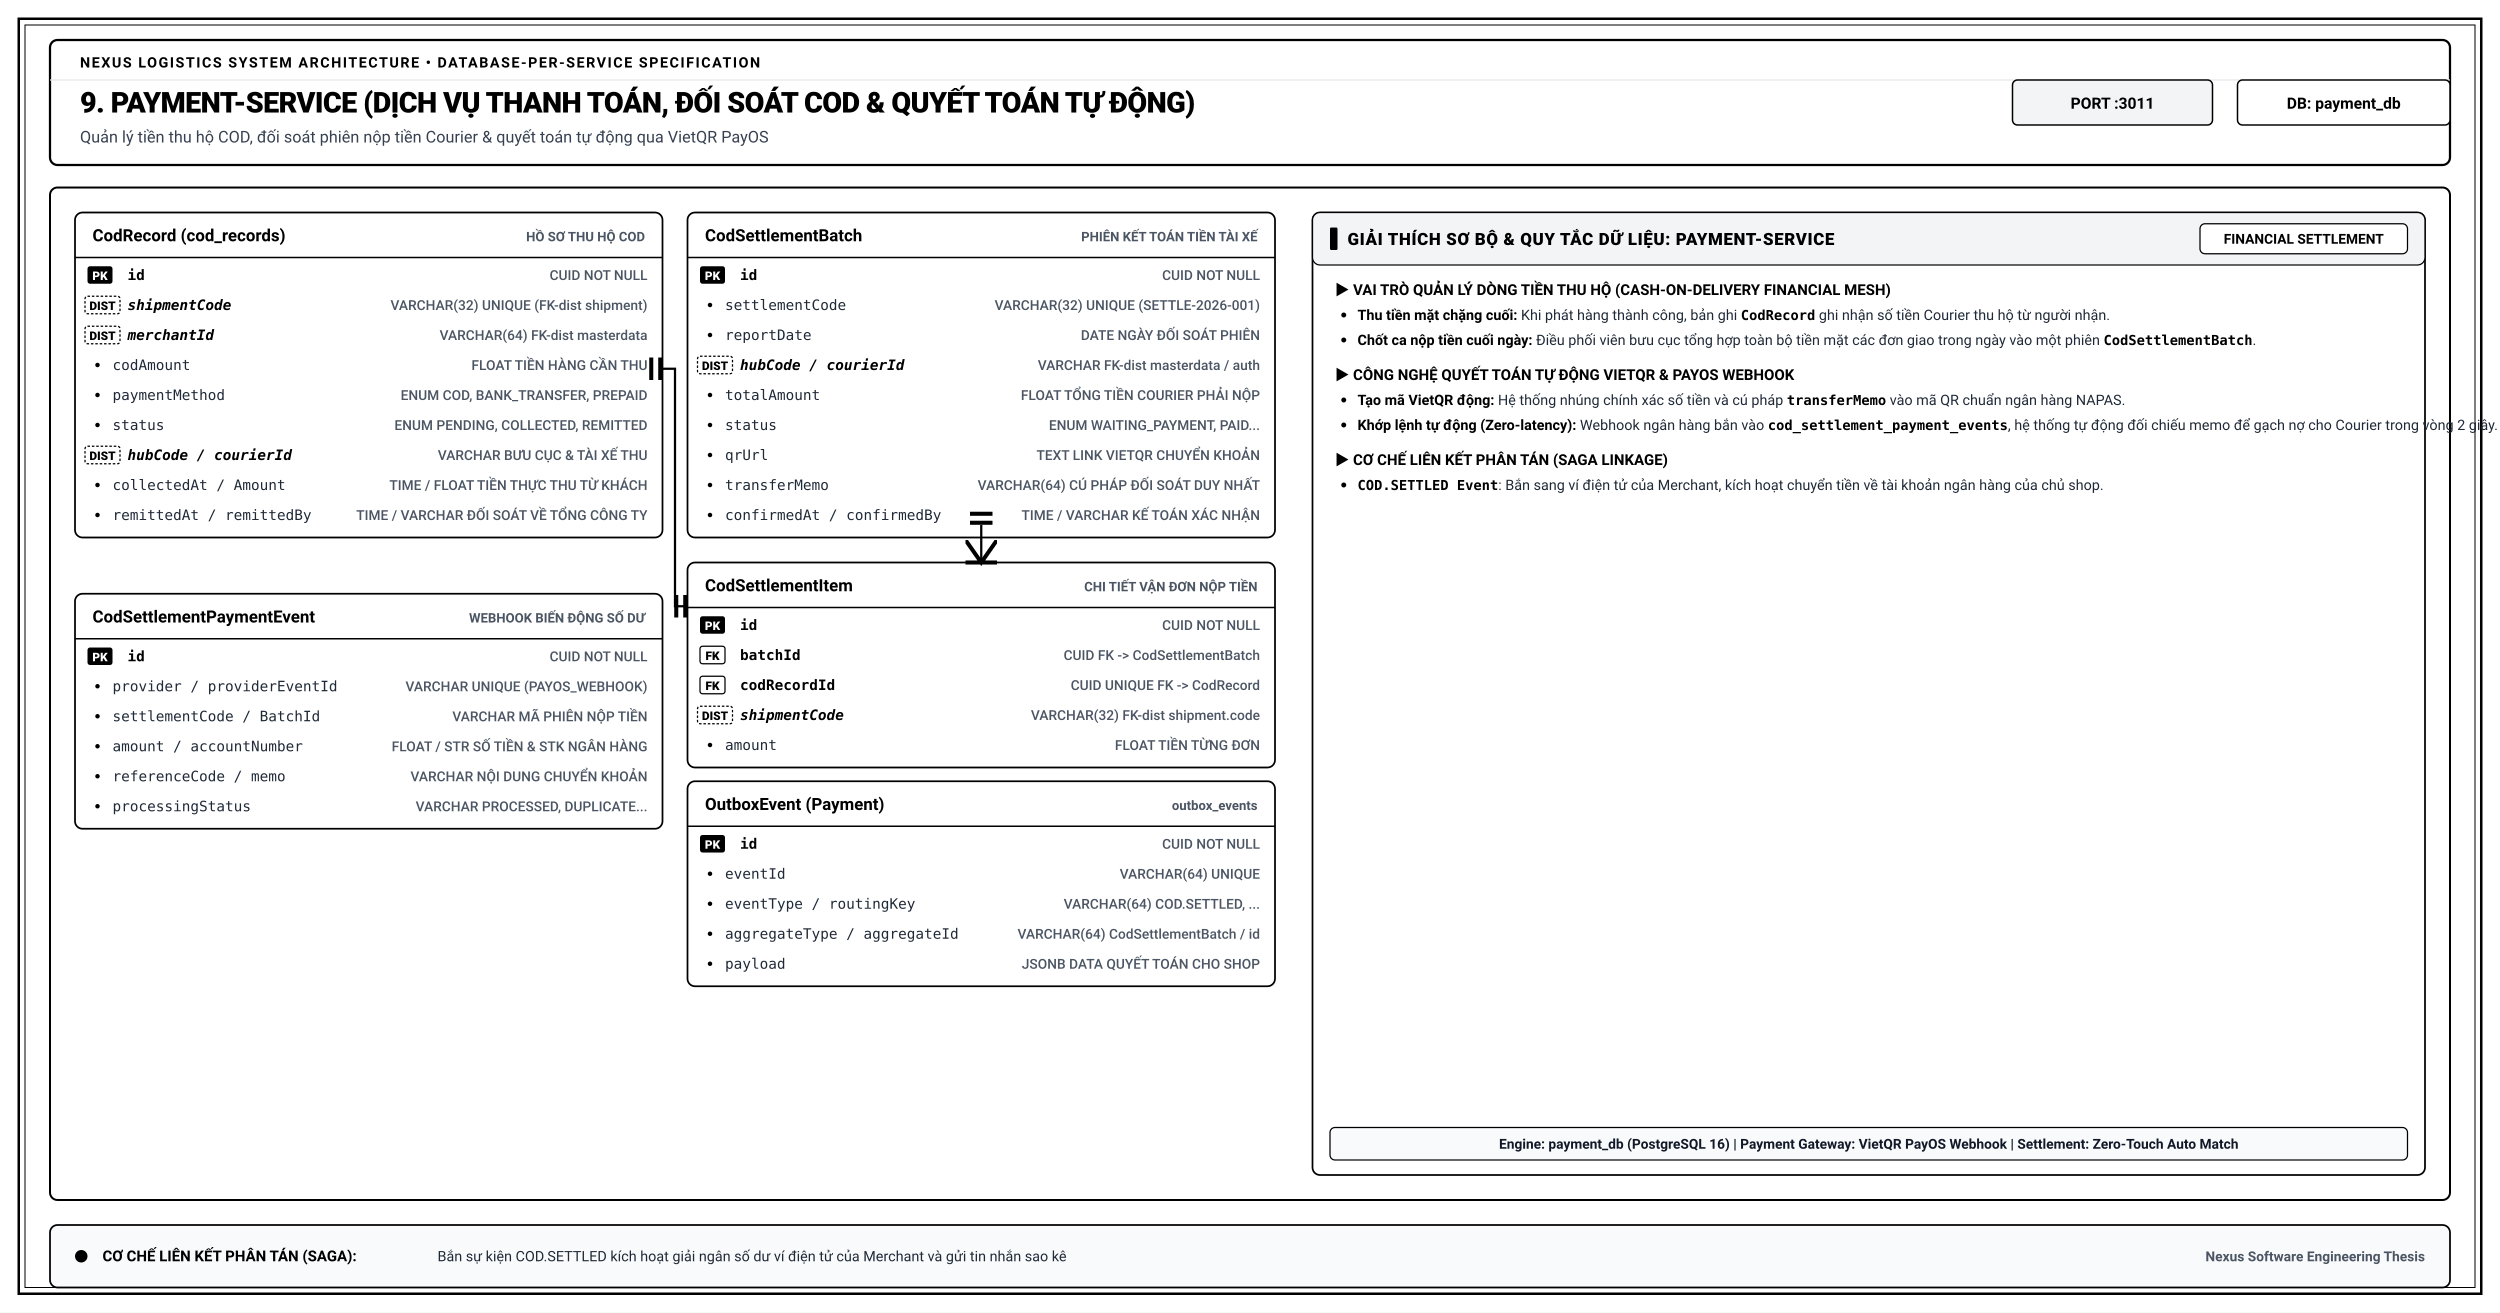
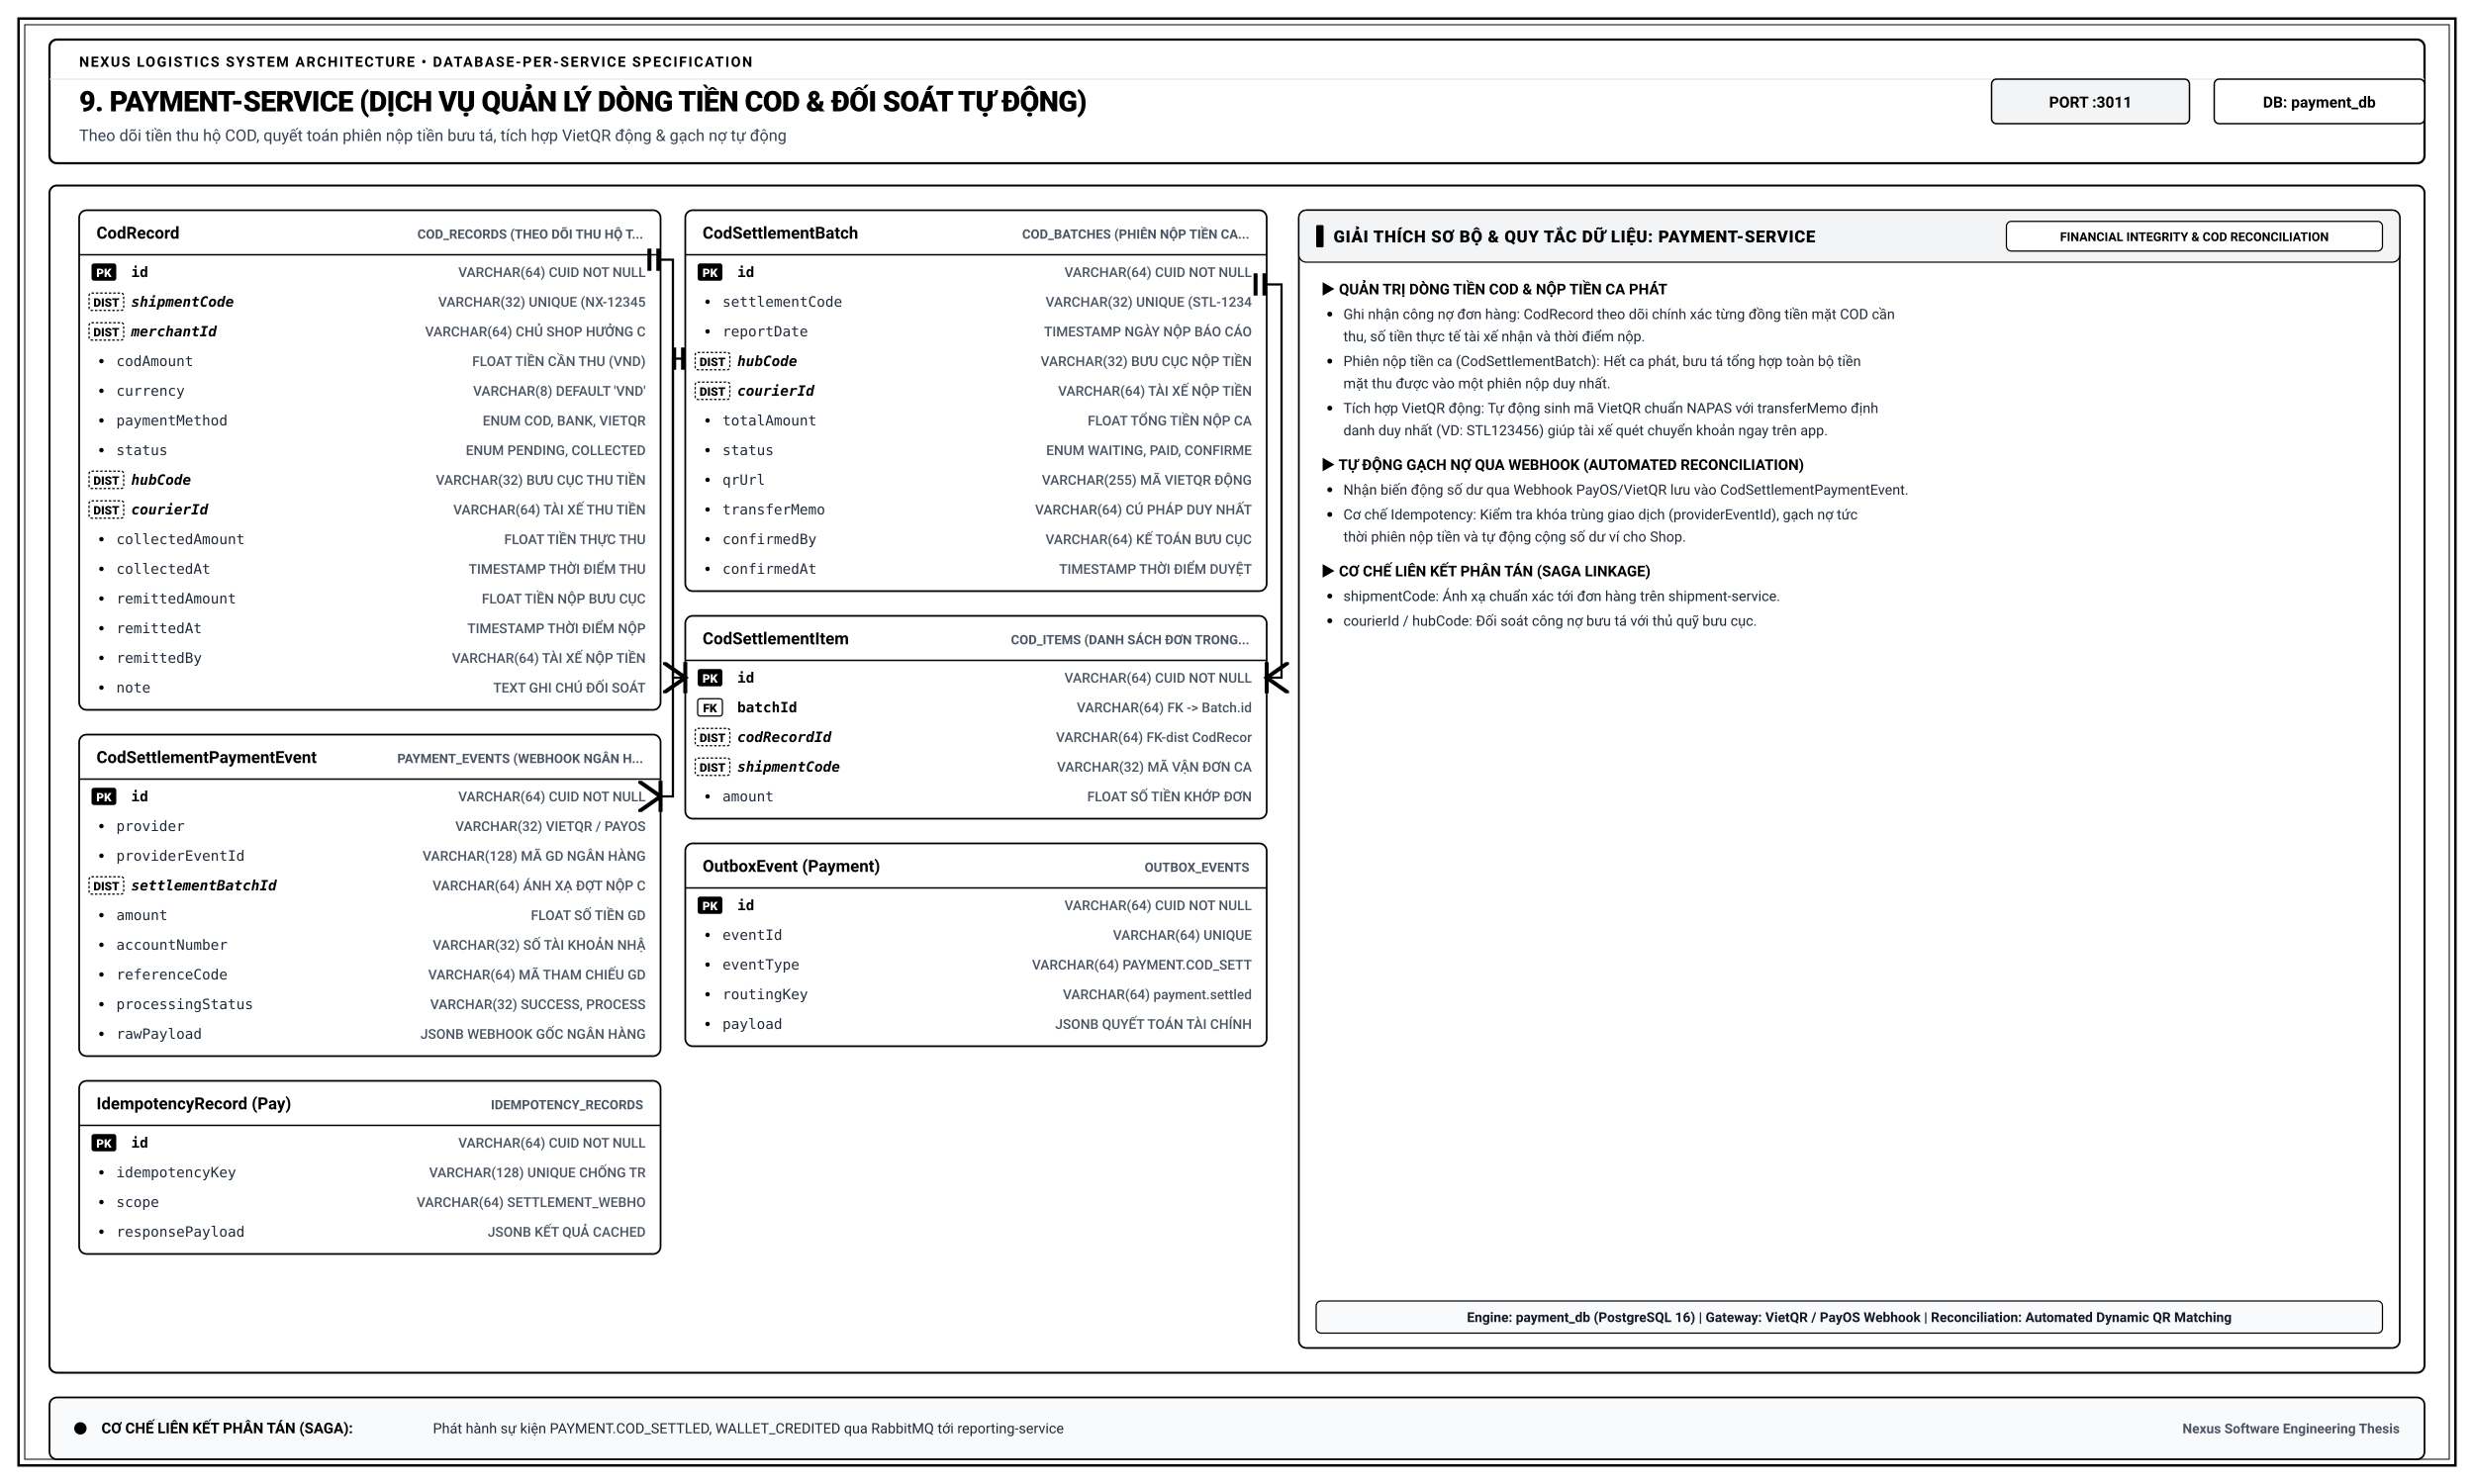
- <svg xmlns="http://www.w3.org/2000/svg" viewBox="0 0 2000 1050" width="100%" height="100%" style="background:#FFFFFF;">
+ <svg xmlns="http://www.w3.org/2000/svg" viewBox="0 0 2000 1200" width="100%" height="100%" style="background:#FFFFFF;">
  <defs>
    <marker id="crow-many" markerWidth="14" markerHeight="14" refX="10" refY="7" orient="auto">
      <path d="M 0 0 L 10 7 L 0 14 M 10 0 L 10 14" stroke="#000000" stroke-width="1.8" fill="none" />
    </marker>
    <marker id="crow-one" markerWidth="14" markerHeight="14" refX="10" refY="7" orient="auto">
      <line x1="5" y1="2" x2="5" y2="12" stroke="#000000" stroke-width="1.8" />
      <line x1="9" y1="2" x2="9" y2="12" stroke="#000000" stroke-width="1.8" />
    </marker>
    <marker id="arrow-dist" markerWidth="12" markerHeight="12" refX="9" refY="6" orient="auto">
      <path d="M 0 1 L 9 6 L 0 11 z" fill="#000000" />
    </marker>
  </defs>
  <rect width="100%" height="100%" fill="#FFFFFF" />
-   <rect x="15" y="15" width="1970" height="1020" fill="none" stroke="#000000" stroke-width="2" />
-   <rect x="20" y="20" width="1960" height="1010" fill="none" stroke="#000000" stroke-width="0.8" />
+   <rect x="15" y="15" width="1970" height="1170" fill="none" stroke="#000000" stroke-width="2" />
+   <rect x="20" y="20" width="1960" height="1160" fill="none" stroke="#000000" stroke-width="0.8" />
  <style>
    text { font-family: -apple-system, BlinkMacSystemFont, "Segoe UI", Roboto, "Helvetica Neue", Arial, sans-serif; }
    .doc-badge { font-size: 11.5px; font-weight: 700; fill: #000000; letter-spacing: 1.2px; text-transform: uppercase; }
    .doc-title { font-size: 23px; font-weight: 800; fill: #000000; letter-spacing: -0.5px; }
    .doc-subtitle { font-size: 13px; font-weight: 400; fill: #374151; }
    
    .tbl-header { font-size: 13.5px; font-weight: 700; fill: #000000; }
    .tbl-tag { font-size: 10.5px; font-weight: 600; fill: #4B5563; text-transform: uppercase; }
    .tbl-field-pk { font-size: 11.5px; font-weight: 700; fill: #000000; font-family: ui-monospace, Menlo, monospace; }
    .tbl-field-fk { font-size: 11.5px; font-weight: 600; fill: #000000; font-family: ui-monospace, Menlo, monospace; }
    .tbl-field-dist { font-size: 11.5px; font-weight: 600; fill: #000000; font-style: italic; font-family: ui-monospace, Menlo, monospace; }
    .tbl-field-normal { font-size: 11.5px; font-weight: 500; fill: #1F2937; font-family: ui-monospace, Menlo, monospace; }
    .tbl-type { font-size: 11px; font-weight: 500; fill: #4B5563; }

    .badge-pk { font-size: 9.5px; font-weight: 800; fill: #FFFFFF; }
    .badge-fk { font-size: 9.5px; font-weight: 800; fill: #000000; }
    .badge-dist { font-size: 9.5px; font-weight: 800; fill: #000000; }

    .panel-header { font-size: 13.5px; font-weight: 800; fill: #000000; text-transform: uppercase; letter-spacing: 0.5px; }
    .panel-sec-title { font-size: 12px; font-weight: 700; fill: #000000; }
    .panel-body { font-size: 11.5px; font-weight: 400; fill: #1F2937; }
    .panel-bold { font-weight: 700; fill: #000000; }
    .panel-code { font-family: ui-monospace, Menlo, monospace; font-size: 11px; font-weight: 700; fill: #000000; }
  </style>
  <g id="Header" transform="translate(40, 32)">
    <rect width="1920" height="100" rx="6" fill="#FFFFFF" stroke="#000000" stroke-width="1.8" />
    <line x1="0" y1="32" x2="1920" y2="32" stroke="#E5E7EB" stroke-width="1" />
    <text x="24" y="22" class="doc-badge">NEXUS LOGISTICS SYSTEM ARCHITECTURE • DATABASE-PER-SERVICE SPECIFICATION</text>
-     <text x="24" y="58" class="doc-title">9. PAYMENT-SERVICE (DỊCH VỤ THANH TOÁN, ĐỐI SOÁT COD &amp; QUYẾT TOÁN TỰ ĐỘNG)</text>
-     <text x="24" y="82" class="doc-subtitle">Quản lý tiền thu hộ COD, đối soát phiên nộp tiền Courier &amp; quyết toán tự động qua VietQR PayOS</text>
+     <text x="24" y="58" class="doc-title">9. PAYMENT-SERVICE (DỊCH VỤ QUẢN LÝ DÒNG TIỀN COD &amp; ĐỐI SOÁT TỰ ĐỘNG)</text>
+     <text x="24" y="82" class="doc-subtitle">Theo dõi tiền thu hộ COD, quyết toán phiên nộp tiền bưu tá, tích hợp VietQR động &amp; gạch nợ tự động</text>
    <rect x="1570" y="32" width="160" height="36" rx="4" fill="#F3F4F6" stroke="#000000" stroke-width="1.2" />
    <text x="1650" y="55" font-size="12.5" font-weight="700" fill="#000000" text-anchor="middle">PORT :3011</text>
    <rect x="1750" y="32" width="170" height="36" rx="4" fill="#FFFFFF" stroke="#000000" stroke-width="1.2" />
    <text x="1835" y="55" font-size="12.5" font-weight="700" fill="#000000" text-anchor="middle">DB: payment_db</text>
  </g>
  <g id="ServiceBody" transform="translate(40, 150)">
-     <rect width="1920" height="810" rx="6" fill="#FFFFFF" stroke="#000000" stroke-width="1.6" />
-     <g transform="translate(20, 20)">
-       <rect width="470" height="260" rx="6" fill="#FFFFFF" stroke="#000000" stroke-width="1.4" />
-       <line x1="0" y1="36" x2="470" y2="36" stroke="#000000" stroke-width="1.2" />
-       <text x="14" y="23" class="tbl-header">CodRecord (cod_records)</text>
-       <text x="456" y="23" class="tbl-tag" text-anchor="end">HỒ SƠ THU HỘ COD</text>
-       <rect x="10" y="43" width="20" height="14" rx="2" fill="#000000" />
-       <text x="20" y="54" class="badge-pk" text-anchor="middle">PK</text>
-       <text x="42" y="54" class="tbl-field-pk">id</text>
-       <text x="458" y="54" class="tbl-type" text-anchor="end">CUID NOT NULL</text>
+     <rect width="1920" height="960" rx="6" fill="#FFFFFF" stroke="#000000" stroke-width="1.6" />
+     <g transform="translate(24, 20)">
+       <rect width="470" height="404" rx="6" fill="#FFFFFF" stroke="#000000" stroke-width="1.4" />
+       <line x1="0" y1="36" x2="470" y2="36" stroke="#000000" stroke-width="1.2" />
+       <text x="14" y="23" class="tbl-header">CodRecord</text>
+       <text x="456" y="23" class="tbl-tag" text-anchor="end">COD_RECORDS (THEO DÕI THU HỘ T...</text>
+       <rect x="10" y="43" width="20" height="14" rx="2" fill="#000000" />
+       <text x="20" y="54" class="badge-pk" text-anchor="middle">PK</text>
+       <text x="42" y="54" class="tbl-field-pk">id</text>
+       <text x="458" y="54" class="tbl-type" text-anchor="end">VARCHAR(64) CUID NOT NULL</text>
      <rect x="8" y="67" width="28" height="14" rx="2" fill="#FFFFFF" stroke="#000000" stroke-width="1" stroke-dasharray="2 1.5" />
      <text x="22" y="78" class="badge-dist" text-anchor="middle">DIST</text>
      <text x="42" y="78" class="tbl-field-dist">shipmentCode</text>
-       <text x="458" y="78" class="tbl-type" text-anchor="end">VARCHAR(32) UNIQUE (FK-dist shipment)</text>
+       <text x="458" y="78" class="tbl-type" text-anchor="end">VARCHAR(32) UNIQUE (NX-12345</text>
      <rect x="8" y="91" width="28" height="14" rx="2" fill="#FFFFFF" stroke="#000000" stroke-width="1" stroke-dasharray="2 1.5" />
      <text x="22" y="102" class="badge-dist" text-anchor="middle">DIST</text>
      <text x="42" y="102" class="tbl-field-dist">merchantId</text>
-       <text x="458" y="102" class="tbl-type" text-anchor="end">VARCHAR(64) FK-dist masterdata</text>
+       <text x="458" y="102" class="tbl-type" text-anchor="end">VARCHAR(64) CHỦ SHOP HƯỞNG C</text>
      <circle cx="18" cy="122" r="1.8" fill="#000000" />
      <text x="30" y="126" class="tbl-field-normal">codAmount</text>
-       <text x="458" y="126" class="tbl-type" text-anchor="end">FLOAT TIỀN HÀNG CẦN THU</text>
-       <circle cx="18" cy="146" r="1.8" fill="#000000" />
-       <text x="30" y="150" class="tbl-field-normal">paymentMethod</text>
-       <text x="458" y="150" class="tbl-type" text-anchor="end">ENUM COD, BANK_TRANSFER, PREPAID</text>
+       <text x="458" y="126" class="tbl-type" text-anchor="end">FLOAT TIỀN CẦN THU (VND)</text>
+       <circle cx="18" cy="146" r="1.8" fill="#000000" />
+       <text x="30" y="150" class="tbl-field-normal">currency</text>
+       <text x="458" y="150" class="tbl-type" text-anchor="end">VARCHAR(8) DEFAULT 'VND'</text>
      <circle cx="18" cy="170" r="1.8" fill="#000000" />
-       <text x="30" y="174" class="tbl-field-normal">status</text>
-       <text x="458" y="174" class="tbl-type" text-anchor="end">ENUM PENDING, COLLECTED, REMITTED</text>
-       <rect x="8" y="187" width="28" height="14" rx="2" fill="#FFFFFF" stroke="#000000" stroke-width="1" stroke-dasharray="2 1.5" />
-       <text x="22" y="198" class="badge-dist" text-anchor="middle">DIST</text>
-       <text x="42" y="198" class="tbl-field-dist">hubCode / courierId</text>
-       <text x="458" y="198" class="tbl-type" text-anchor="end">VARCHAR BƯU CỤC &amp; TÀI XẾ THU</text>
-       <circle cx="18" cy="218" r="1.8" fill="#000000" />
-       <text x="30" y="222" class="tbl-field-normal">collectedAt / Amount</text>
-       <text x="458" y="222" class="tbl-type" text-anchor="end">TIME / FLOAT TIỀN THỰC THU TỪ KHÁCH</text>
-       <circle cx="18" cy="242" r="1.8" fill="#000000" />
-       <text x="30" y="246" class="tbl-field-normal">remittedAt / remittedBy</text>
-       <text x="458" y="246" class="tbl-type" text-anchor="end">TIME / VARCHAR ĐỐI SOÁT VỀ TỔNG CÔNG TY</text>
-     </g>
-     <g transform="translate(510, 20)">
-       <rect width="470" height="260" rx="6" fill="#FFFFFF" stroke="#000000" stroke-width="1.4" />
+       <text x="30" y="174" class="tbl-field-normal">paymentMethod</text>
+       <text x="458" y="174" class="tbl-type" text-anchor="end">ENUM COD, BANK, VIETQR</text>
+       <circle cx="18" cy="194" r="1.8" fill="#000000" />
+       <text x="30" y="198" class="tbl-field-normal">status</text>
+       <text x="458" y="198" class="tbl-type" text-anchor="end">ENUM PENDING, COLLECTED</text>
+       <rect x="8" y="211" width="28" height="14" rx="2" fill="#FFFFFF" stroke="#000000" stroke-width="1" stroke-dasharray="2 1.5" />
+       <text x="22" y="222" class="badge-dist" text-anchor="middle">DIST</text>
+       <text x="42" y="222" class="tbl-field-dist">hubCode</text>
+       <text x="458" y="222" class="tbl-type" text-anchor="end">VARCHAR(32) BƯU CỤC THU TIỀN</text>
+       <rect x="8" y="235" width="28" height="14" rx="2" fill="#FFFFFF" stroke="#000000" stroke-width="1" stroke-dasharray="2 1.5" />
+       <text x="22" y="246" class="badge-dist" text-anchor="middle">DIST</text>
+       <text x="42" y="246" class="tbl-field-dist">courierId</text>
+       <text x="458" y="246" class="tbl-type" text-anchor="end">VARCHAR(64) TÀI XẾ THU TIỀN</text>
+       <circle cx="18" cy="266" r="1.8" fill="#000000" />
+       <text x="30" y="270" class="tbl-field-normal">collectedAmount</text>
+       <text x="458" y="270" class="tbl-type" text-anchor="end">FLOAT TIỀN THỰC THU</text>
+       <circle cx="18" cy="290" r="1.8" fill="#000000" />
+       <text x="30" y="294" class="tbl-field-normal">collectedAt</text>
+       <text x="458" y="294" class="tbl-type" text-anchor="end">TIMESTAMP THỜI ĐIỂM THU</text>
+       <circle cx="18" cy="314" r="1.8" fill="#000000" />
+       <text x="30" y="318" class="tbl-field-normal">remittedAmount</text>
+       <text x="458" y="318" class="tbl-type" text-anchor="end">FLOAT TIỀN NỘP BƯU CỤC</text>
+       <circle cx="18" cy="338" r="1.8" fill="#000000" />
+       <text x="30" y="342" class="tbl-field-normal">remittedAt</text>
+       <text x="458" y="342" class="tbl-type" text-anchor="end">TIMESTAMP THỜI ĐIỂM NỘP</text>
+       <circle cx="18" cy="362" r="1.8" fill="#000000" />
+       <text x="30" y="366" class="tbl-field-normal">remittedBy</text>
+       <text x="458" y="366" class="tbl-type" text-anchor="end">VARCHAR(64) TÀI XẾ NỘP TIỀN</text>
+       <circle cx="18" cy="386" r="1.8" fill="#000000" />
+       <text x="30" y="390" class="tbl-field-normal">note</text>
+       <text x="458" y="390" class="tbl-type" text-anchor="end">TEXT GHI CHÚ ĐỐI SOÁT</text>
+     </g>
+     <g transform="translate(514, 20)">
+       <rect width="470" height="308" rx="6" fill="#FFFFFF" stroke="#000000" stroke-width="1.4" />
      <line x1="0" y1="36" x2="470" y2="36" stroke="#000000" stroke-width="1.2" />
      <text x="14" y="23" class="tbl-header">CodSettlementBatch</text>
-       <text x="456" y="23" class="tbl-tag" text-anchor="end">PHIÊN KẾT TOÁN TIỀN TÀI XẾ</text>
-       <rect x="10" y="43" width="20" height="14" rx="2" fill="#000000" />
-       <text x="20" y="54" class="badge-pk" text-anchor="middle">PK</text>
-       <text x="42" y="54" class="tbl-field-pk">id</text>
-       <text x="458" y="54" class="tbl-type" text-anchor="end">CUID NOT NULL</text>
+       <text x="456" y="23" class="tbl-tag" text-anchor="end">COD_BATCHES (PHIÊN NỘP TIỀN CA...</text>
+       <rect x="10" y="43" width="20" height="14" rx="2" fill="#000000" />
+       <text x="20" y="54" class="badge-pk" text-anchor="middle">PK</text>
+       <text x="42" y="54" class="tbl-field-pk">id</text>
+       <text x="458" y="54" class="tbl-type" text-anchor="end">VARCHAR(64) CUID NOT NULL</text>
      <circle cx="18" cy="74" r="1.8" fill="#000000" />
      <text x="30" y="78" class="tbl-field-normal">settlementCode</text>
-       <text x="458" y="78" class="tbl-type" text-anchor="end">VARCHAR(32) UNIQUE (SETTLE-2026-001)</text>
+       <text x="458" y="78" class="tbl-type" text-anchor="end">VARCHAR(32) UNIQUE (STL-1234</text>
      <circle cx="18" cy="98" r="1.8" fill="#000000" />
      <text x="30" y="102" class="tbl-field-normal">reportDate</text>
-       <text x="458" y="102" class="tbl-type" text-anchor="end">DATE NGÀY ĐỐI SOÁT PHIÊN</text>
+       <text x="458" y="102" class="tbl-type" text-anchor="end">TIMESTAMP NGÀY NỘP BÁO CÁO</text>
      <rect x="8" y="115" width="28" height="14" rx="2" fill="#FFFFFF" stroke="#000000" stroke-width="1" stroke-dasharray="2 1.5" />
      <text x="22" y="126" class="badge-dist" text-anchor="middle">DIST</text>
-       <text x="42" y="126" class="tbl-field-dist">hubCode / courierId</text>
-       <text x="458" y="126" class="tbl-type" text-anchor="end">VARCHAR FK-dist masterdata / auth</text>
-       <circle cx="18" cy="146" r="1.8" fill="#000000" />
-       <text x="30" y="150" class="tbl-field-normal">totalAmount</text>
-       <text x="458" y="150" class="tbl-type" text-anchor="end">FLOAT TỔNG TIỀN COURIER PHẢI NỘP</text>
+       <text x="42" y="126" class="tbl-field-dist">hubCode</text>
+       <text x="458" y="126" class="tbl-type" text-anchor="end">VARCHAR(32) BƯU CỤC NỘP TIỀN</text>
+       <rect x="8" y="139" width="28" height="14" rx="2" fill="#FFFFFF" stroke="#000000" stroke-width="1" stroke-dasharray="2 1.5" />
+       <text x="22" y="150" class="badge-dist" text-anchor="middle">DIST</text>
+       <text x="42" y="150" class="tbl-field-dist">courierId</text>
+       <text x="458" y="150" class="tbl-type" text-anchor="end">VARCHAR(64) TÀI XẾ NỘP TIỀN</text>
      <circle cx="18" cy="170" r="1.8" fill="#000000" />
-       <text x="30" y="174" class="tbl-field-normal">status</text>
-       <text x="458" y="174" class="tbl-type" text-anchor="end">ENUM WAITING_PAYMENT, PAID...</text>
+       <text x="30" y="174" class="tbl-field-normal">totalAmount</text>
+       <text x="458" y="174" class="tbl-type" text-anchor="end">FLOAT TỔNG TIỀN NỘP CA</text>
      <circle cx="18" cy="194" r="1.8" fill="#000000" />
-       <text x="30" y="198" class="tbl-field-normal">qrUrl</text>
-       <text x="458" y="198" class="tbl-type" text-anchor="end">TEXT LINK VIETQR CHUYỂN KHOẢN</text>
+       <text x="30" y="198" class="tbl-field-normal">status</text>
+       <text x="458" y="198" class="tbl-type" text-anchor="end">ENUM WAITING, PAID, CONFIRME</text>
      <circle cx="18" cy="218" r="1.8" fill="#000000" />
-       <text x="30" y="222" class="tbl-field-normal">transferMemo</text>
-       <text x="458" y="222" class="tbl-type" text-anchor="end">VARCHAR(64) CÚ PHÁP ĐỐI SOÁT DUY NHẤT</text>
+       <text x="30" y="222" class="tbl-field-normal">qrUrl</text>
+       <text x="458" y="222" class="tbl-type" text-anchor="end">VARCHAR(255) MÃ VIETQR ĐỘNG</text>
      <circle cx="18" cy="242" r="1.8" fill="#000000" />
-       <text x="30" y="246" class="tbl-field-normal">confirmedAt / confirmedBy</text>
-       <text x="458" y="246" class="tbl-type" text-anchor="end">TIME / VARCHAR KẾ TOÁN XÁC NHẬN</text>
-     </g>
-     <g transform="translate(510, 300)">
+       <text x="30" y="246" class="tbl-field-normal">transferMemo</text>
+       <text x="458" y="246" class="tbl-type" text-anchor="end">VARCHAR(64) CÚ PHÁP DUY NHẤT</text>
+       <circle cx="18" cy="266" r="1.8" fill="#000000" />
+       <text x="30" y="270" class="tbl-field-normal">confirmedBy</text>
+       <text x="458" y="270" class="tbl-type" text-anchor="end">VARCHAR(64) KẾ TOÁN BƯU CỤC</text>
+       <circle cx="18" cy="290" r="1.8" fill="#000000" />
+       <text x="30" y="294" class="tbl-field-normal">confirmedAt</text>
+       <text x="458" y="294" class="tbl-type" text-anchor="end">TIMESTAMP THỜI ĐIỂM DUYỆT</text>
+     </g>
+     <g transform="translate(514, 348)">
      <rect width="470" height="164" rx="6" fill="#FFFFFF" stroke="#000000" stroke-width="1.4" />
      <line x1="0" y1="36" x2="470" y2="36" stroke="#000000" stroke-width="1.2" />
      <text x="14" y="23" class="tbl-header">CodSettlementItem</text>
-       <text x="456" y="23" class="tbl-tag" text-anchor="end">CHI TIẾT VẬN ĐƠN NỘP TIỀN</text>
-       <rect x="10" y="43" width="20" height="14" rx="2" fill="#000000" />
-       <text x="20" y="54" class="badge-pk" text-anchor="middle">PK</text>
-       <text x="42" y="54" class="tbl-field-pk">id</text>
-       <text x="458" y="54" class="tbl-type" text-anchor="end">CUID NOT NULL</text>
+       <text x="456" y="23" class="tbl-tag" text-anchor="end">COD_ITEMS (DANH SÁCH ĐƠN TRONG...</text>
+       <rect x="10" y="43" width="20" height="14" rx="2" fill="#000000" />
+       <text x="20" y="54" class="badge-pk" text-anchor="middle">PK</text>
+       <text x="42" y="54" class="tbl-field-pk">id</text>
+       <text x="458" y="54" class="tbl-type" text-anchor="end">VARCHAR(64) CUID NOT NULL</text>
      <rect x="10" y="67" width="20" height="14" rx="2" fill="#FFFFFF" stroke="#000000" stroke-width="1" />
      <text x="20" y="78" class="badge-fk" text-anchor="middle">FK</text>
      <text x="42" y="78" class="tbl-field-fk">batchId</text>
-       <text x="458" y="78" class="tbl-type" text-anchor="end">CUID FK -&gt; CodSettlementBatch</text>
-       <rect x="10" y="91" width="20" height="14" rx="2" fill="#FFFFFF" stroke="#000000" stroke-width="1" />
-       <text x="20" y="102" class="badge-fk" text-anchor="middle">FK</text>
-       <text x="42" y="102" class="tbl-field-fk">codRecordId</text>
-       <text x="458" y="102" class="tbl-type" text-anchor="end">CUID UNIQUE FK -&gt; CodRecord</text>
+       <text x="458" y="78" class="tbl-type" text-anchor="end">VARCHAR(64) FK -&gt; Batch.id</text>
+       <rect x="8" y="91" width="28" height="14" rx="2" fill="#FFFFFF" stroke="#000000" stroke-width="1" stroke-dasharray="2 1.5" />
+       <text x="22" y="102" class="badge-dist" text-anchor="middle">DIST</text>
+       <text x="42" y="102" class="tbl-field-dist">codRecordId</text>
+       <text x="458" y="102" class="tbl-type" text-anchor="end">VARCHAR(64) FK-dist CodRecor</text>
      <rect x="8" y="115" width="28" height="14" rx="2" fill="#FFFFFF" stroke="#000000" stroke-width="1" stroke-dasharray="2 1.5" />
      <text x="22" y="126" class="badge-dist" text-anchor="middle">DIST</text>
      <text x="42" y="126" class="tbl-field-dist">shipmentCode</text>
-       <text x="458" y="126" class="tbl-type" text-anchor="end">VARCHAR(32) FK-dist shipment.code</text>
+       <text x="458" y="126" class="tbl-type" text-anchor="end">VARCHAR(32) MÃ VẬN ĐƠN CA</text>
      <circle cx="18" cy="146" r="1.8" fill="#000000" />
      <text x="30" y="150" class="tbl-field-normal">amount</text>
-       <text x="458" y="150" class="tbl-type" text-anchor="end">FLOAT TIỀN TỪNG ĐƠN</text>
-     </g>
-     <g transform="translate(20, 325)">
-       <rect width="470" height="188" rx="6" fill="#FFFFFF" stroke="#000000" stroke-width="1.4" />
+       <text x="458" y="150" class="tbl-type" text-anchor="end">FLOAT SỐ TIỀN KHỚP ĐƠN</text>
+     </g>
+     <g transform="translate(24, 444)">
+       <rect width="470" height="260" rx="6" fill="#FFFFFF" stroke="#000000" stroke-width="1.4" />
      <line x1="0" y1="36" x2="470" y2="36" stroke="#000000" stroke-width="1.2" />
      <text x="14" y="23" class="tbl-header">CodSettlementPaymentEvent</text>
-       <text x="456" y="23" class="tbl-tag" text-anchor="end">WEBHOOK BIẾN ĐỘNG SỐ DƯ</text>
-       <rect x="10" y="43" width="20" height="14" rx="2" fill="#000000" />
-       <text x="20" y="54" class="badge-pk" text-anchor="middle">PK</text>
-       <text x="42" y="54" class="tbl-field-pk">id</text>
-       <text x="458" y="54" class="tbl-type" text-anchor="end">CUID NOT NULL</text>
-       <circle cx="18" cy="74" r="1.8" fill="#000000" />
-       <text x="30" y="78" class="tbl-field-normal">provider / providerEventId</text>
-       <text x="458" y="78" class="tbl-type" text-anchor="end">VARCHAR UNIQUE (PAYOS_WEBHOOK)</text>
-       <circle cx="18" cy="98" r="1.8" fill="#000000" />
-       <text x="30" y="102" class="tbl-field-normal">settlementCode / BatchId</text>
-       <text x="458" y="102" class="tbl-type" text-anchor="end">VARCHAR MÃ PHIÊN NỘP TIỀN</text>
+       <text x="456" y="23" class="tbl-tag" text-anchor="end">PAYMENT_EVENTS (WEBHOOK NGÂN H...</text>
+       <rect x="10" y="43" width="20" height="14" rx="2" fill="#000000" />
+       <text x="20" y="54" class="badge-pk" text-anchor="middle">PK</text>
+       <text x="42" y="54" class="tbl-field-pk">id</text>
+       <text x="458" y="54" class="tbl-type" text-anchor="end">VARCHAR(64) CUID NOT NULL</text>
+       <circle cx="18" cy="74" r="1.8" fill="#000000" />
+       <text x="30" y="78" class="tbl-field-normal">provider</text>
+       <text x="458" y="78" class="tbl-type" text-anchor="end">VARCHAR(32) VIETQR / PAYOS</text>
+       <circle cx="18" cy="98" r="1.8" fill="#000000" />
+       <text x="30" y="102" class="tbl-field-normal">providerEventId</text>
+       <text x="458" y="102" class="tbl-type" text-anchor="end">VARCHAR(128) MÃ GD NGÂN HÀNG</text>
+       <rect x="8" y="115" width="28" height="14" rx="2" fill="#FFFFFF" stroke="#000000" stroke-width="1" stroke-dasharray="2 1.5" />
+       <text x="22" y="126" class="badge-dist" text-anchor="middle">DIST</text>
+       <text x="42" y="126" class="tbl-field-dist">settlementBatchId</text>
+       <text x="458" y="126" class="tbl-type" text-anchor="end">VARCHAR(64) ÁNH XẠ ĐỢT NỘP C</text>
+       <circle cx="18" cy="146" r="1.8" fill="#000000" />
+       <text x="30" y="150" class="tbl-field-normal">amount</text>
+       <text x="458" y="150" class="tbl-type" text-anchor="end">FLOAT SỐ TIỀN GD</text>
+       <circle cx="18" cy="170" r="1.8" fill="#000000" />
+       <text x="30" y="174" class="tbl-field-normal">accountNumber</text>
+       <text x="458" y="174" class="tbl-type" text-anchor="end">VARCHAR(32) SỐ TÀI KHOẢN NHẬ</text>
+       <circle cx="18" cy="194" r="1.8" fill="#000000" />
+       <text x="30" y="198" class="tbl-field-normal">referenceCode</text>
+       <text x="458" y="198" class="tbl-type" text-anchor="end">VARCHAR(64) MÃ THAM CHIẾU GD</text>
+       <circle cx="18" cy="218" r="1.8" fill="#000000" />
+       <text x="30" y="222" class="tbl-field-normal">processingStatus</text>
+       <text x="458" y="222" class="tbl-type" text-anchor="end">VARCHAR(32) SUCCESS, PROCESS</text>
+       <circle cx="18" cy="242" r="1.8" fill="#000000" />
+       <text x="30" y="246" class="tbl-field-normal">rawPayload</text>
+       <text x="458" y="246" class="tbl-type" text-anchor="end">JSONB WEBHOOK GỐC NGÂN HÀNG</text>
+     </g>
+     <g transform="translate(24, 724)">
+       <rect width="470" height="140" rx="6" fill="#FFFFFF" stroke="#000000" stroke-width="1.4" />
+       <line x1="0" y1="36" x2="470" y2="36" stroke="#000000" stroke-width="1.2" />
+       <text x="14" y="23" class="tbl-header">IdempotencyRecord (Pay)</text>
+       <text x="456" y="23" class="tbl-tag" text-anchor="end">IDEMPOTENCY_RECORDS</text>
+       <rect x="10" y="43" width="20" height="14" rx="2" fill="#000000" />
+       <text x="20" y="54" class="badge-pk" text-anchor="middle">PK</text>
+       <text x="42" y="54" class="tbl-field-pk">id</text>
+       <text x="458" y="54" class="tbl-type" text-anchor="end">VARCHAR(64) CUID NOT NULL</text>
+       <circle cx="18" cy="74" r="1.8" fill="#000000" />
+       <text x="30" y="78" class="tbl-field-normal">idempotencyKey</text>
+       <text x="458" y="78" class="tbl-type" text-anchor="end">VARCHAR(128) UNIQUE CHỐNG TR</text>
+       <circle cx="18" cy="98" r="1.8" fill="#000000" />
+       <text x="30" y="102" class="tbl-field-normal">scope</text>
+       <text x="458" y="102" class="tbl-type" text-anchor="end">VARCHAR(64) SETTLEMENT_WEBHO</text>
      <circle cx="18" cy="122" r="1.8" fill="#000000" />
-       <text x="30" y="126" class="tbl-field-normal">amount / accountNumber</text>
-       <text x="458" y="126" class="tbl-type" text-anchor="end">FLOAT / STR SỐ TIỀN &amp; STK NGÂN HÀNG</text>
-       <circle cx="18" cy="146" r="1.8" fill="#000000" />
-       <text x="30" y="150" class="tbl-field-normal">referenceCode / memo</text>
-       <text x="458" y="150" class="tbl-type" text-anchor="end">VARCHAR NỘI DUNG CHUYỂN KHOẢN</text>
-       <circle cx="18" cy="170" r="1.8" fill="#000000" />
-       <text x="30" y="174" class="tbl-field-normal">processingStatus</text>
-       <text x="458" y="174" class="tbl-type" text-anchor="end">VARCHAR PROCESSED, DUPLICATE...</text>
-     </g>
-     <g transform="translate(510, 475)">
+       <text x="30" y="126" class="tbl-field-normal">responsePayload</text>
+       <text x="458" y="126" class="tbl-type" text-anchor="end">JSONB KẾT QUẢ CACHED</text>
+     </g>
+     <g transform="translate(514, 532)">
      <rect width="470" height="164" rx="6" fill="#FFFFFF" stroke="#000000" stroke-width="1.4" />
      <line x1="0" y1="36" x2="470" y2="36" stroke="#000000" stroke-width="1.2" />
      <text x="14" y="23" class="tbl-header">OutboxEvent (Payment)</text>
-       <text x="456" y="23" class="tbl-tag" text-anchor="end">outbox_events</text>
-       <rect x="10" y="43" width="20" height="14" rx="2" fill="#000000" />
-       <text x="20" y="54" class="badge-pk" text-anchor="middle">PK</text>
-       <text x="42" y="54" class="tbl-field-pk">id</text>
-       <text x="458" y="54" class="tbl-type" text-anchor="end">CUID NOT NULL</text>
+       <text x="456" y="23" class="tbl-tag" text-anchor="end">OUTBOX_EVENTS</text>
+       <rect x="10" y="43" width="20" height="14" rx="2" fill="#000000" />
+       <text x="20" y="54" class="badge-pk" text-anchor="middle">PK</text>
+       <text x="42" y="54" class="tbl-field-pk">id</text>
+       <text x="458" y="54" class="tbl-type" text-anchor="end">VARCHAR(64) CUID NOT NULL</text>
      <circle cx="18" cy="74" r="1.8" fill="#000000" />
      <text x="30" y="78" class="tbl-field-normal">eventId</text>
      <text x="458" y="78" class="tbl-type" text-anchor="end">VARCHAR(64) UNIQUE</text>
      <circle cx="18" cy="98" r="1.8" fill="#000000" />
-       <text x="30" y="102" class="tbl-field-normal">eventType / routingKey</text>
-       <text x="458" y="102" class="tbl-type" text-anchor="end">VARCHAR(64) COD.SETTLED, ...</text>
+       <text x="30" y="102" class="tbl-field-normal">eventType</text>
+       <text x="458" y="102" class="tbl-type" text-anchor="end">VARCHAR(64) PAYMENT.COD_SETT</text>
      <circle cx="18" cy="122" r="1.8" fill="#000000" />
-       <text x="30" y="126" class="tbl-field-normal">aggregateType / aggregateId</text>
-       <text x="458" y="126" class="tbl-type" text-anchor="end">VARCHAR(64) CodSettlementBatch / id</text>
+       <text x="30" y="126" class="tbl-field-normal">routingKey</text>
+       <text x="458" y="126" class="tbl-type" text-anchor="end">VARCHAR(64) payment.settled</text>
      <circle cx="18" cy="146" r="1.8" fill="#000000" />
      <text x="30" y="150" class="tbl-field-normal">payload</text>
-       <text x="458" y="150" class="tbl-type" text-anchor="end">JSONB DATA QUYẾT TOÁN CHO SHOP</text>
-     </g>
-     <path d="M 745 270 L 745 300" stroke="#000000" stroke-width="1.8" fill="none" marker-start="url(#crow-one)" marker-end="url(#crow-many)" />
-     <path d="M 490 145 L 500 145 L 500 335 L 510 335" stroke="#000000" stroke-width="1.8" fill="none" marker-start="url(#crow-one)" marker-end="url(#crow-one)" />
+       <text x="458" y="150" class="tbl-type" text-anchor="end">JSONB QUYẾT TOÁN TÀI CHÍNH</text>
+     </g>
+     <path d="M 494 60 L 504 60 L 504 398 L 514 398" stroke="#000000" stroke-width="1.8" fill="none" marker-start="url(#crow-one)" marker-end="url(#crow-many)" />
+     <path d="M 984 80 L 996 80 L 996 398 L 984 398" stroke="#000000" stroke-width="1.8" fill="none" marker-start="url(#crow-one)" marker-end="url(#crow-many)" />
+     <path d="M 494 494 L 504 494 L 504 140 L 514 140" stroke="#000000" stroke-width="1.8" fill="none" marker-start="url(#crow-many)" marker-end="url(#crow-one)" />
    <g transform="translate(1010, 20)">
-       <rect width="890" height="770" rx="6" fill="#FFFFFF" stroke="#000000" stroke-width="1.4" />
+       <rect width="890" height="920" rx="6" fill="#FFFFFF" stroke="#000000" stroke-width="1.4" />
      <rect x="0" y="0" width="890" height="42" rx="6" fill="#F3F4F6" stroke="#000000" stroke-width="1" />
      <rect x="14" y="12" width="6" height="18" rx="1" fill="#000000" />
      <text x="28" y="26" class="panel-header">GIẢI THÍCH SƠ BỘ &amp; QUY TẮC DỮ LIỆU: PAYMENT-SERVICE</text>
-       <rect x="710" y="9" width="166" height="24" rx="4" fill="#FFFFFF" stroke="#000000" stroke-width="1" />
-       <text x="793" y="25" font-size="11" font-weight="700" fill="#000000" text-anchor="middle">FINANCIAL SETTLEMENT</text>
-       <text x="18" y="66" class="panel-sec-title">▶ VAI TRÒ QUẢN LÝ DÒNG TIỀN THU HỘ (CASH-ON-DELIVERY FINANCIAL MESH)</text>
-       <circle cx="25" cy="82" r="2" fill="#000000" />
-       <text x="36" y="86" class="panel-body">
-         <tspan class="panel-bold">Thu tiền mặt chặng cuối:</tspan> Khi phát hàng thành công, bản ghi <tspan class="panel-code">CodRecord</tspan> ghi nhận số tiền Courier thu hộ từ người nhận.</text>
-       <circle cx="25" cy="102" r="2" fill="#000000" />
-       <text x="36" y="106" class="panel-body">
-         <tspan class="panel-bold">Chốt ca nộp tiền cuối ngày:</tspan> Điều phối viên bưu cục tổng hợp toàn bộ tiền mặt các đơn giao trong ngày vào một phiên <tspan class="panel-code">CodSettlementBatch</tspan>.</text>
-       <text x="18" y="134" class="panel-sec-title">▶ CÔNG NGHỆ QUYẾT TOÁN TỰ ĐỘNG VIETQR &amp; PAYOS WEBHOOK</text>
-       <circle cx="25" cy="150" r="2" fill="#000000" />
-       <text x="36" y="154" class="panel-body">
-         <tspan class="panel-bold">Tạo mã VietQR động:</tspan> Hệ thống nhúng chính xác số tiền và cú pháp <tspan class="panel-code">transferMemo</tspan> vào mã QR chuẩn ngân hàng NAPAS.</text>
-       <circle cx="25" cy="170" r="2" fill="#000000" />
-       <text x="36" y="174" class="panel-body">
-         <tspan class="panel-bold">Khớp lệnh tự động (Zero-latency):</tspan> Webhook ngân hàng bắn vào <tspan class="panel-code">cod_settlement_payment_events</tspan>, hệ thống tự động đối chiếu memo để gạch nợ cho Courier trong vòng 2 giây.</text>
-       <text x="18" y="202" class="panel-sec-title">▶ CƠ CHẾ LIÊN KẾT PHÂN TÁN (SAGA LINKAGE)</text>
-       <circle cx="25" cy="218" r="2" fill="#000000" />
-       <text x="36" y="222" class="panel-body">
-         <tspan class="panel-code">COD.SETTLED Event</tspan>: Bắn sang ví điện tử của Merchant, kích hoạt chuyển tiền về tài khoản ngân hàng của chủ shop.</text>
-       <rect x="14" y="732" width="862" height="26" rx="4" fill="#F9FAFB" stroke="#000000" stroke-width="1" />
-       <text x="445.0" y="749" font-size="11" font-weight="600" fill="#111827" text-anchor="middle">Engine: payment_db (PostgreSQL 16) | Payment Gateway: VietQR PayOS Webhook | Settlement: Zero-Touch Auto Match</text>
+       <rect x="572" y="9" width="304" height="24" rx="4" fill="#FFFFFF" stroke="#000000" stroke-width="1" />
+       <text x="724.0" y="25" font-size="10" font-weight="700" fill="#000000" text-anchor="middle">FINANCIAL INTEGRITY &amp; COD RECONCILIATION</text>
+       <text x="18" y="68" class="panel-sec-title">▶ QUẢN TRỊ DÒNG TIỀN COD &amp; NỘP TIỀN CA PHÁT</text>
+       <circle cx="25" cy="84" r="2" fill="#000000" />
+       <text x="36" y="88" class="panel-body">Ghi nhận công nợ đơn hàng: CodRecord theo dõi chính xác từng đồng tiền mặt COD cần</text>
+       <text x="36" y="106" class="panel-body">thu, số tiền thực tế tài xế nhận và thời điểm nộp.</text>
+       <circle cx="25" cy="122" r="2" fill="#000000" />
+       <text x="36" y="126" class="panel-body">Phiên nộp tiền ca (CodSettlementBatch): Hết ca phát, bưu tá tổng hợp toàn bộ tiền</text>
+       <text x="36" y="144" class="panel-body">mặt thu được vào một phiên nộp duy nhất.</text>
+       <circle cx="25" cy="160" r="2" fill="#000000" />
+       <text x="36" y="164" class="panel-body">Tích hợp VietQR động: Tự động sinh mã VietQR chuẩn NAPAS với transferMemo định</text>
+       <text x="36" y="182" class="panel-body">danh duy nhất (VD: STL123456) giúp tài xế quét chuyển khoản ngay trên app.</text>
+       <text x="18" y="210" class="panel-sec-title">▶ TỰ ĐỘNG GẠCH NỢ QUA WEBHOOK (AUTOMATED RECONCILIATION)</text>
+       <circle cx="25" cy="226" r="2" fill="#000000" />
+       <text x="36" y="230" class="panel-body">Nhận biến động số dư qua Webhook PayOS/VietQR lưu vào CodSettlementPaymentEvent.</text>
+       <circle cx="25" cy="246" r="2" fill="#000000" />
+       <text x="36" y="250" class="panel-body">Cơ chế Idempotency: Kiểm tra khóa trùng giao dịch (providerEventId), gạch nợ tức</text>
+       <text x="36" y="268" class="panel-body">thời phiên nộp tiền và tự động cộng số dư ví cho Shop.</text>
+       <text x="18" y="296" class="panel-sec-title">▶ CƠ CHẾ LIÊN KẾT PHÂN TÁN (SAGA LINKAGE)</text>
+       <circle cx="25" cy="312" r="2" fill="#000000" />
+       <text x="36" y="316" class="panel-body">shipmentCode: Ánh xạ chuẩn xác tới đơn hàng trên shipment-service.</text>
+       <circle cx="25" cy="332" r="2" fill="#000000" />
+       <text x="36" y="336" class="panel-body">courierId / hubCode: Đối soát công nợ bưu tá với thủ quỹ bưu cục.</text>
+       <rect x="14" y="882" width="862" height="26" rx="4" fill="#F9FAFB" stroke="#000000" stroke-width="1" />
+       <text x="445.0" y="899" font-size="11" font-weight="600" fill="#111827" text-anchor="middle">Engine: payment_db (PostgreSQL 16) | Gateway: VietQR / PayOS Webhook | Reconciliation: Automated Dynamic QR Matching</text>
    </g>
  </g>
-   <g id="FooterSaga" transform="translate(40, 980)">
+   <g id="FooterSaga" transform="translate(40, 1130)">
    <rect width="1920" height="50" rx="6" fill="#F9FAFB" stroke="#000000" stroke-width="1.4" />
    <circle cx="25" cy="25" r="5" fill="#000000" />
    <text x="42" y="29" font-size="12" font-weight="700" fill="#000000">CƠ CHẾ LIÊN KẾT PHÂN TÁN (SAGA):</text>
-     <text x="310" y="29" font-size="11.5" fill="#1F2937">Bắn sự kiện COD.SETTLED kích hoạt giải ngân số dư ví điện tử của Merchant và gửi tin nhắn sao kê</text>
+     <text x="310" y="29" font-size="11.5" fill="#1F2937">Phát hành sự kiện PAYMENT.COD_SETTLED, WALLET_CREDITED qua RabbitMQ tới reporting-service</text>
    <text x="1900" y="29" font-size="11" font-weight="600" fill="#4B5563" text-anchor="end">Nexus Software Engineering Thesis</text>
  </g>
</svg>
